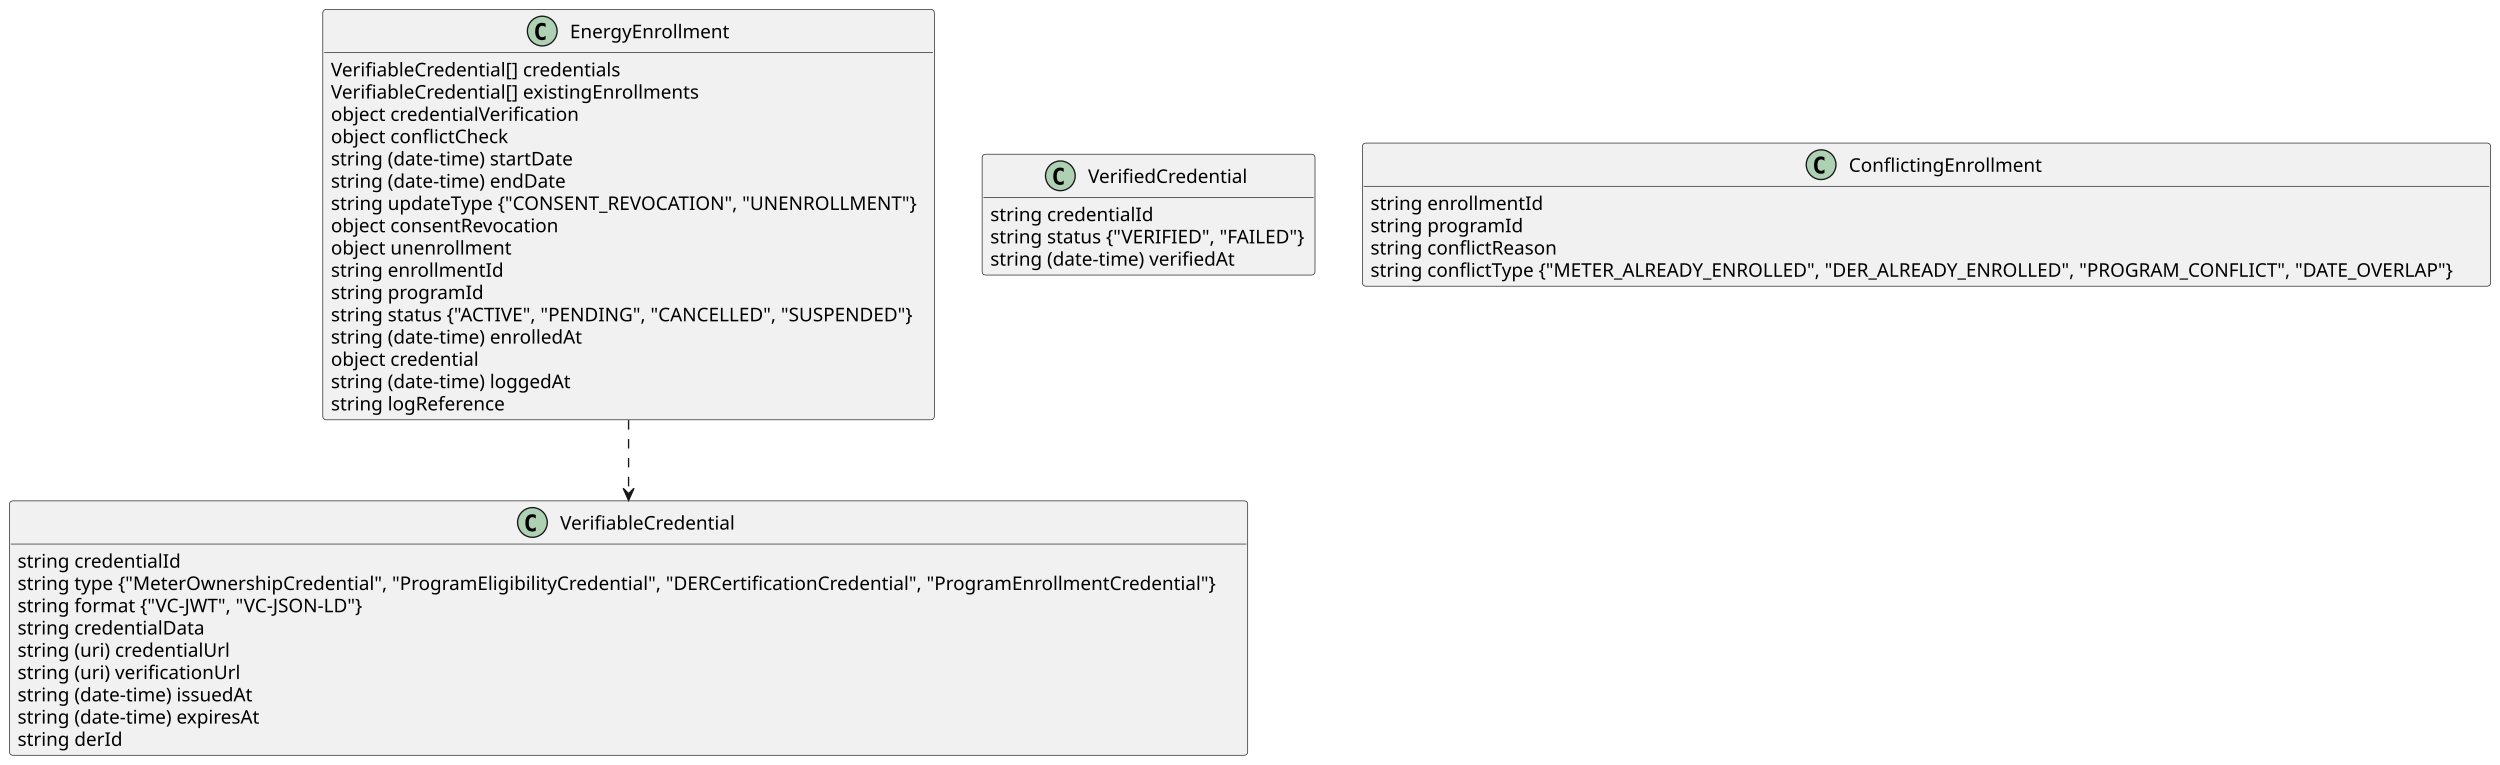
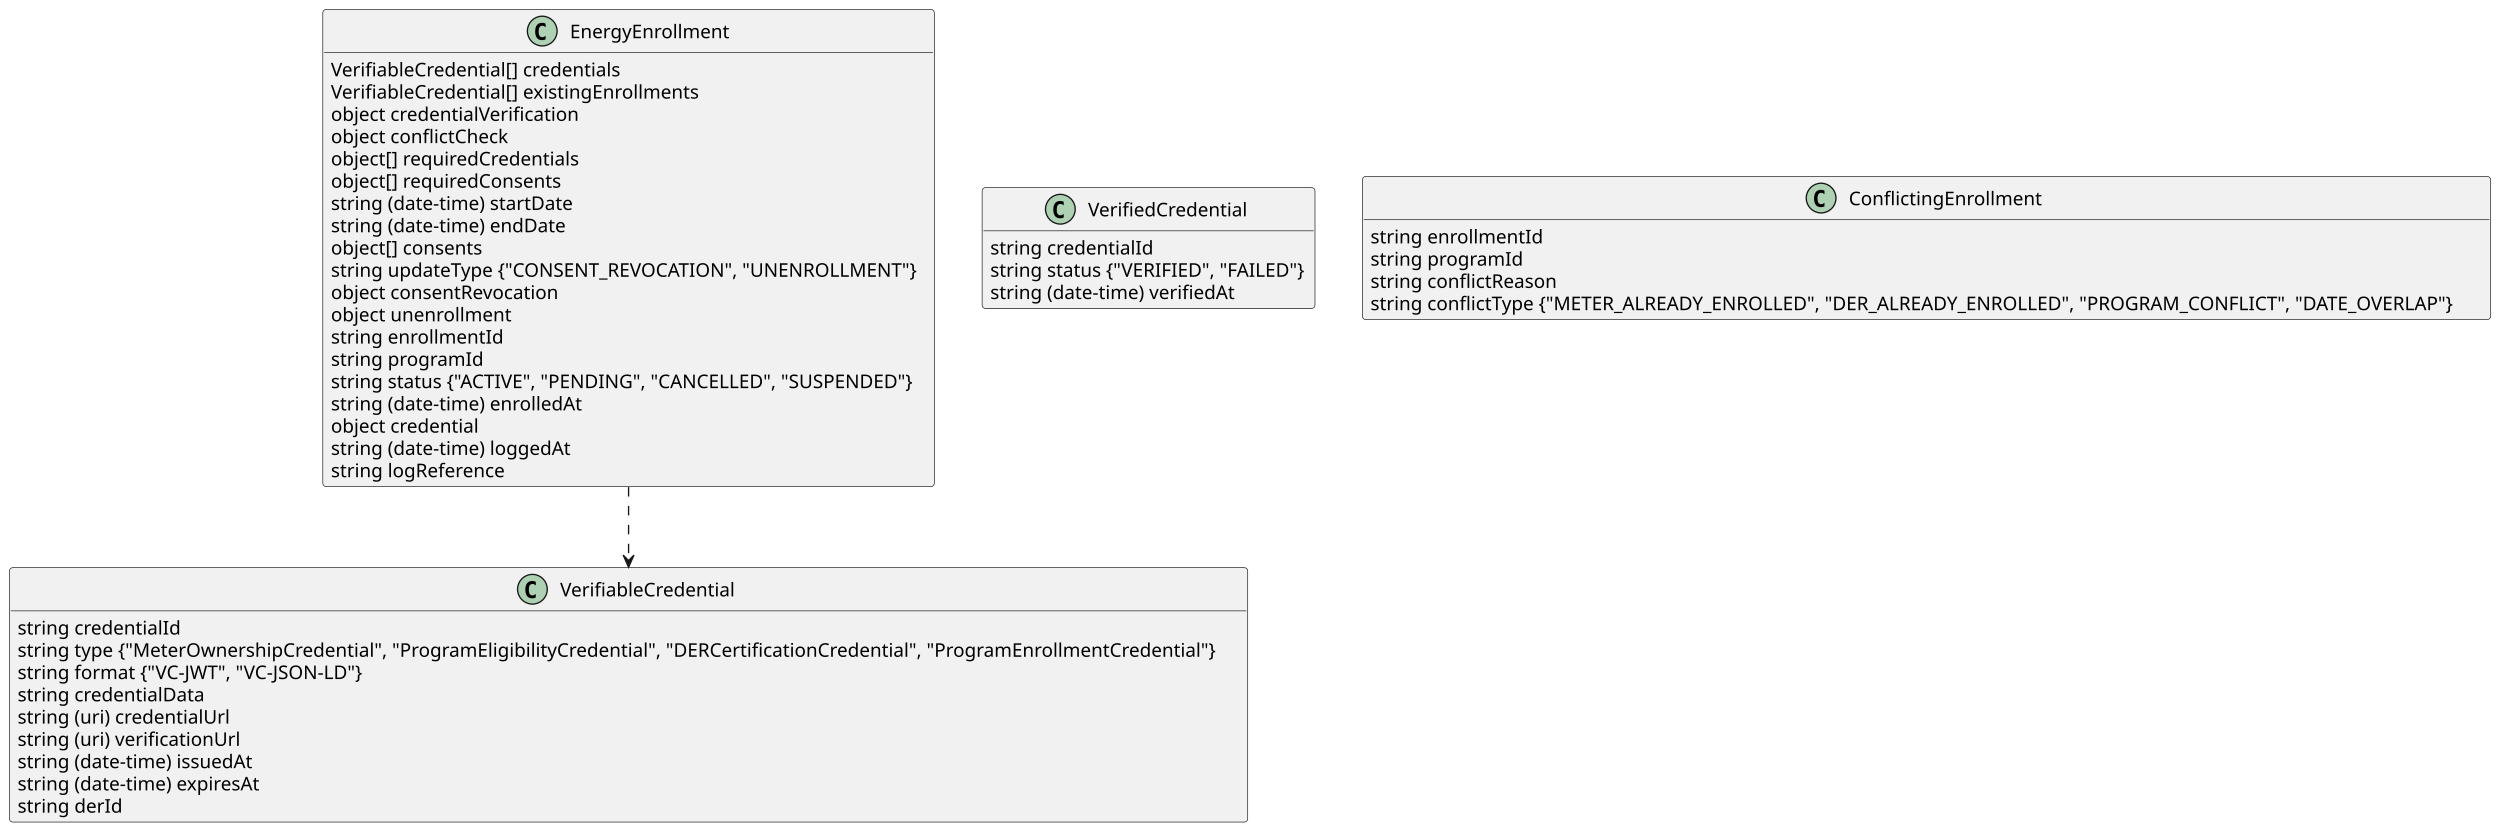
- <svg xmlns="http://www.w3.org/2000/svg" contentStyleType="text/css" data-diagram-type="CLASS" height="566px" preserveAspectRatio="none" style="width:1851px;height:566px;background:#FFFFFF;" version="1.1" viewBox="0 0 1851 566" width="1851px" zoomAndPan="magnify">
+ <svg xmlns="http://www.w3.org/2000/svg" contentStyleType="text/css" data-diagram-type="CLASS" height="615px" preserveAspectRatio="none" style="width:1851px;height:615px;background:#FFFFFF;" version="1.1" viewBox="0 0 1851 615" width="1851px" zoomAndPan="magnify">
  <defs />
  <g>
    <g class="entity" data-entity="EnergyEnrollment" data-source-line="5" data-uid="ent0002" id="entity_EnergyEnrollment">
-       <rect fill="#F1F1F1" height="303.812" rx="2.5" ry="2.5" style="stroke:#181818;stroke-width:0.5;" width="452.788" x="239" y="7" />
+       <rect fill="#F1F1F1" height="353.277" rx="2.5" ry="2.5" style="stroke:#181818;stroke-width:0.5;" width="452.788" x="239" y="7" />
      <ellipse cx="401.473" cy="23" fill="#ADD1B2" rx="11" ry="11" style="stroke:#181818;stroke-width:1;" />
      <path d="M403.946,29.143 Q403.365,29.442 402.726,29.591 Q402.087,29.741 401.381,29.741 Q398.875,29.741 397.555,28.089 Q396.235,26.437 396.235,23.316 Q396.235,20.186 397.555,18.535 Q398.875,16.883 401.381,16.883 Q402.087,16.883 402.734,17.032 Q403.382,17.182 403.946,17.48 L403.946,20.203 Q403.315,19.622 402.722,19.352 Q402.128,19.082 401.498,19.082 Q400.153,19.082 399.468,20.149 Q398.783,21.216 398.783,23.316 Q398.783,25.408 399.468,26.474 Q400.153,27.541 401.498,27.541 Q402.128,27.541 402.722,27.271 Q403.315,27.002 403.946,26.42 Z " fill="#000000" />
      <text fill="#000000" font-family="sans-serif" font-size="14" lengthAdjust="spacing" textLength="119.342" x="421.973" y="28.291">EnergyEnrollment</text>
      <line style="stroke:#181818;stroke-width:0.5;" x1="240" x2="690.788" y1="39" y2="39" />
      <text fill="#000000" font-family="sans-serif" font-size="14" lengthAdjust="spacing" textLength="221.621" x="245" y="56.535">VerifiableCredential[] credentials</text>
      <text fill="#000000" font-family="sans-serif" font-size="14" lengthAdjust="spacing" textLength="282.324" x="245" y="73.023">VerifiableCredential[] existingEnrollments</text>
      <text fill="#000000" font-family="sans-serif" font-size="14" lengthAdjust="spacing" textLength="190.764" x="245" y="89.512">object credentialVerification</text>
      <text fill="#000000" font-family="sans-serif" font-size="14" lengthAdjust="spacing" textLength="137.942" x="245" y="106">object conflictCheck</text>
-       <text fill="#000000" font-family="sans-serif" font-size="14" lengthAdjust="spacing" textLength="187.688" x="245" y="122.488">string (date-time) startDate</text>
-       <text fill="#000000" font-family="sans-serif" font-size="14" lengthAdjust="spacing" textLength="181.918" x="245" y="138.977">string (date-time) endDate</text>
-       <text fill="#000000" font-family="sans-serif" font-size="14" lengthAdjust="spacing" textLength="440.788" x="245" y="155.465">string updateType {"CONSENT_REVOCATION", "UNENROLLMENT"}</text>
-       <text fill="#000000" font-family="sans-serif" font-size="14" lengthAdjust="spacing" textLength="173.599" x="245" y="171.953">object consentRevocation</text>
-       <text fill="#000000" font-family="sans-serif" font-size="14" lengthAdjust="spacing" textLength="137.389" x="245" y="188.441">object unenrollment</text>
-       <text fill="#000000" font-family="sans-serif" font-size="14" lengthAdjust="spacing" textLength="130.546" x="245" y="204.93">string enrollmentId</text>
-       <text fill="#000000" font-family="sans-serif" font-size="14" lengthAdjust="spacing" textLength="115.24" x="245" y="221.418">string programId</text>
-       <text fill="#000000" font-family="sans-serif" font-size="14" lengthAdjust="spacing" textLength="435.709" x="245" y="237.906">string status {"ACTIVE", "PENDING", "CANCELLED", "SUSPENDED"}</text>
-       <text fill="#000000" font-family="sans-serif" font-size="14" lengthAdjust="spacing" textLength="195.781" x="245" y="254.394">string (date-time) enrolledAt</text>
-       <text fill="#000000" font-family="sans-serif" font-size="14" lengthAdjust="spacing" textLength="113.367" x="245" y="270.883">object credential</text>
-       <text fill="#000000" font-family="sans-serif" font-size="14" lengthAdjust="spacing" textLength="186.977" x="245" y="287.371">string (date-time) loggedAt</text>
-       <text fill="#000000" font-family="sans-serif" font-size="14" lengthAdjust="spacing" textLength="132.159" x="245" y="303.859">string logReference</text>
+       <text fill="#000000" font-family="sans-serif" font-size="14" lengthAdjust="spacing" textLength="189.54" x="245" y="122.488">object[] requiredCredentials</text>
+       <text fill="#000000" font-family="sans-serif" font-size="14" lengthAdjust="spacing" textLength="175.8" x="245" y="138.977">object[] requiredConsents</text>
+       <text fill="#000000" font-family="sans-serif" font-size="14" lengthAdjust="spacing" textLength="187.688" x="245" y="155.465">string (date-time) startDate</text>
+       <text fill="#000000" font-family="sans-serif" font-size="14" lengthAdjust="spacing" textLength="181.918" x="245" y="171.953">string (date-time) endDate</text>
+       <text fill="#000000" font-family="sans-serif" font-size="14" lengthAdjust="spacing" textLength="115.869" x="245" y="188.441">object[] consents</text>
+       <text fill="#000000" font-family="sans-serif" font-size="14" lengthAdjust="spacing" textLength="440.788" x="245" y="204.93">string updateType {"CONSENT_REVOCATION", "UNENROLLMENT"}</text>
+       <text fill="#000000" font-family="sans-serif" font-size="14" lengthAdjust="spacing" textLength="173.599" x="245" y="221.418">object consentRevocation</text>
+       <text fill="#000000" font-family="sans-serif" font-size="14" lengthAdjust="spacing" textLength="137.389" x="245" y="237.906">object unenrollment</text>
+       <text fill="#000000" font-family="sans-serif" font-size="14" lengthAdjust="spacing" textLength="130.546" x="245" y="254.394">string enrollmentId</text>
+       <text fill="#000000" font-family="sans-serif" font-size="14" lengthAdjust="spacing" textLength="115.24" x="245" y="270.883">string programId</text>
+       <text fill="#000000" font-family="sans-serif" font-size="14" lengthAdjust="spacing" textLength="435.709" x="245" y="287.371">string status {"ACTIVE", "PENDING", "CANCELLED", "SUSPENDED"}</text>
+       <text fill="#000000" font-family="sans-serif" font-size="14" lengthAdjust="spacing" textLength="195.781" x="245" y="303.859">string (date-time) enrolledAt</text>
+       <text fill="#000000" font-family="sans-serif" font-size="14" lengthAdjust="spacing" textLength="113.367" x="245" y="320.348">object credential</text>
+       <text fill="#000000" font-family="sans-serif" font-size="14" lengthAdjust="spacing" textLength="186.977" x="245" y="336.836">string (date-time) loggedAt</text>
+       <text fill="#000000" font-family="sans-serif" font-size="14" lengthAdjust="spacing" textLength="132.159" x="245" y="353.324">string logReference</text>
    </g>
-     <g class="entity" data-entity="VerifiableCredential" data-source-line="24" data-uid="ent0003" id="entity_VerifiableCredential">
-       <rect fill="#F1F1F1" height="188.394" rx="2.5" ry="2.5" style="stroke:#181818;stroke-width:0.5;" width="916.798" x="7" y="370.82" />
-       <ellipse cx="394.205" cy="386.82" fill="#ADD1B2" rx="11" ry="11" style="stroke:#181818;stroke-width:1;" />
-       <path d="M396.678,392.963 Q396.097,393.262 395.457,393.411 Q394.818,393.561 394.113,393.561 Q391.606,393.561 390.286,391.909 Q388.966,390.257 388.966,387.136 Q388.966,384.007 390.286,382.355 Q391.606,380.703 394.113,380.703 Q394.818,380.703 395.466,380.852 Q396.113,381.002 396.678,381.3 L396.678,384.023 Q396.047,383.442 395.453,383.172 Q394.86,382.902 394.229,382.902 Q392.884,382.902 392.2,383.969 Q391.515,385.036 391.515,387.136 Q391.515,389.228 392.2,390.294 Q392.884,391.361 394.229,391.361 Q394.86,391.361 395.453,391.091 Q396.047,390.822 396.678,390.24 Z " fill="#000000" />
-       <text fill="#000000" font-family="sans-serif" font-size="14" lengthAdjust="spacing" textLength="133.889" x="414.705" y="392.111">VerifiableCredential</text>
-       <line style="stroke:#181818;stroke-width:0.5;" x1="8" x2="922.798" y1="402.82" y2="402.82" />
-       <text fill="#000000" font-family="sans-serif" font-size="14" lengthAdjust="spacing" textLength="123.901" x="13" y="420.355">string credentialId</text>
-       <text fill="#000000" font-family="sans-serif" font-size="14" lengthAdjust="spacing" textLength="904.798" x="13" y="436.843">string type {"MeterOwnershipCredential", "ProgramEligibilityCredential", "DERCertificationCredential", "ProgramEnrollmentCredential"}</text>
-       <text fill="#000000" font-family="sans-serif" font-size="14" lengthAdjust="spacing" textLength="271.052" x="13" y="453.332">string format {"VC-JWT", "VC-JSON-LD"}</text>
-       <text fill="#000000" font-family="sans-serif" font-size="14" lengthAdjust="spacing" textLength="142.242" x="13" y="469.82">string credentialData</text>
-       <text fill="#000000" font-family="sans-serif" font-size="14" lengthAdjust="spacing" textLength="162.531" x="13" y="486.308">string (uri) credentialUrl</text>
-       <text fill="#000000" font-family="sans-serif" font-size="14" lengthAdjust="spacing" textLength="170.96" x="13" y="502.797">string (uri) verificationUrl</text>
-       <text fill="#000000" font-family="sans-serif" font-size="14" lengthAdjust="spacing" textLength="183.88" x="13" y="519.285">string (date-time) issuedAt</text>
-       <text fill="#000000" font-family="sans-serif" font-size="14" lengthAdjust="spacing" textLength="190.169" x="13" y="535.773">string (date-time) expiresAt</text>
-       <text fill="#000000" font-family="sans-serif" font-size="14" lengthAdjust="spacing" textLength="79.181" x="13" y="552.261">string derId</text>
+     <g class="entity" data-entity="VerifiableCredential" data-source-line="27" data-uid="ent0003" id="entity_VerifiableCredential">
+       <rect fill="#F1F1F1" height="188.394" rx="2.5" ry="2.5" style="stroke:#181818;stroke-width:0.5;" width="916.798" x="7" y="420.28" />
+       <ellipse cx="394.205" cy="436.28" fill="#ADD1B2" rx="11" ry="11" style="stroke:#181818;stroke-width:1;" />
+       <path d="M396.678,442.423 Q396.097,442.722 395.457,442.871 Q394.818,443.021 394.113,443.021 Q391.606,443.021 390.286,441.369 Q388.966,439.717 388.966,436.596 Q388.966,433.466 390.286,431.815 Q391.606,430.163 394.113,430.163 Q394.818,430.163 395.466,430.312 Q396.113,430.462 396.678,430.76 L396.678,433.483 Q396.047,432.902 395.453,432.632 Q394.86,432.363 394.229,432.363 Q392.884,432.363 392.2,433.429 Q391.515,434.496 391.515,436.596 Q391.515,438.688 392.2,439.754 Q392.884,440.821 394.229,440.821 Q394.86,440.821 395.453,440.551 Q396.047,440.281 396.678,439.7 Z " fill="#000000" />
+       <text fill="#000000" font-family="sans-serif" font-size="14" lengthAdjust="spacing" textLength="133.889" x="414.705" y="441.571">VerifiableCredential</text>
+       <line style="stroke:#181818;stroke-width:0.5;" x1="8" x2="922.798" y1="452.28" y2="452.28" />
+       <text fill="#000000" font-family="sans-serif" font-size="14" lengthAdjust="spacing" textLength="123.901" x="13" y="469.815">string credentialId</text>
+       <text fill="#000000" font-family="sans-serif" font-size="14" lengthAdjust="spacing" textLength="904.798" x="13" y="486.303">string type {"MeterOwnershipCredential", "ProgramEligibilityCredential", "DERCertificationCredential", "ProgramEnrollmentCredential"}</text>
+       <text fill="#000000" font-family="sans-serif" font-size="14" lengthAdjust="spacing" textLength="271.052" x="13" y="502.792">string format {"VC-JWT", "VC-JSON-LD"}</text>
+       <text fill="#000000" font-family="sans-serif" font-size="14" lengthAdjust="spacing" textLength="142.242" x="13" y="519.28">string credentialData</text>
+       <text fill="#000000" font-family="sans-serif" font-size="14" lengthAdjust="spacing" textLength="162.531" x="13" y="535.768">string (uri) credentialUrl</text>
+       <text fill="#000000" font-family="sans-serif" font-size="14" lengthAdjust="spacing" textLength="170.96" x="13" y="552.257">string (uri) verificationUrl</text>
+       <text fill="#000000" font-family="sans-serif" font-size="14" lengthAdjust="spacing" textLength="183.88" x="13" y="568.745">string (date-time) issuedAt</text>
+       <text fill="#000000" font-family="sans-serif" font-size="14" lengthAdjust="spacing" textLength="190.169" x="13" y="585.233">string (date-time) expiresAt</text>
+       <text fill="#000000" font-family="sans-serif" font-size="14" lengthAdjust="spacing" textLength="79.181" x="13" y="601.721">string derId</text>
    </g>
-     <g class="entity" data-entity="VerifiedCredential" data-source-line="41" data-uid="ent0005" id="entity_VerifiedCredential">
-       <rect fill="#F1F1F1" height="89.465" rx="2.5" ry="2.5" style="stroke:#181818;stroke-width:0.5;" width="246.452" x="727.17" y="114.18" />
-       <ellipse cx="785.091" cy="130.18" fill="#ADD1B2" rx="11" ry="11" style="stroke:#181818;stroke-width:1;" />
-       <path d="M787.564,136.323 Q786.983,136.622 786.344,136.771 Q785.705,136.921 784.999,136.921 Q782.492,136.921 781.172,135.269 Q779.853,133.617 779.853,130.496 Q779.853,127.367 781.172,125.715 Q782.492,124.063 784.999,124.063 Q785.705,124.063 786.352,124.212 Q787,124.362 787.564,124.66 L787.564,127.383 Q786.933,126.802 786.34,126.532 Q785.746,126.263 785.115,126.263 Q783.771,126.263 783.086,127.329 Q782.401,128.396 782.401,130.496 Q782.401,132.588 783.086,133.654 Q783.771,134.721 785.115,134.721 Q785.746,134.721 786.34,134.451 Q786.933,134.181 787.564,133.6 Z " fill="#000000" />
-       <text fill="#000000" font-family="sans-serif" font-size="14" lengthAdjust="spacing" textLength="122.11" x="805.591" y="135.471">VerifiedCredential</text>
-       <line style="stroke:#181818;stroke-width:0.5;" x1="728.17" x2="972.622" y1="146.18" y2="146.18" />
-       <text fill="#000000" font-family="sans-serif" font-size="14" lengthAdjust="spacing" textLength="123.901" x="733.17" y="163.715">string credentialId</text>
-       <text fill="#000000" font-family="sans-serif" font-size="14" lengthAdjust="spacing" textLength="234.452" x="733.17" y="180.203">string status {"VERIFIED", "FAILED"}</text>
-       <text fill="#000000" font-family="sans-serif" font-size="14" lengthAdjust="spacing" textLength="190.887" x="733.17" y="196.692">string (date-time) verifiedAt</text>
+     <g class="entity" data-entity="VerifiedCredential" data-source-line="44" data-uid="ent0005" id="entity_VerifiedCredential">
+       <rect fill="#F1F1F1" height="89.465" rx="2.5" ry="2.5" style="stroke:#181818;stroke-width:0.5;" width="246.452" x="727.17" y="138.9" />
+       <ellipse cx="785.091" cy="154.9" fill="#ADD1B2" rx="11" ry="11" style="stroke:#181818;stroke-width:1;" />
+       <path d="M787.564,161.043 Q786.983,161.342 786.344,161.491 Q785.705,161.641 784.999,161.641 Q782.492,161.641 781.172,159.989 Q779.853,158.337 779.853,155.216 Q779.853,152.087 781.172,150.435 Q782.492,148.783 784.999,148.783 Q785.705,148.783 786.352,148.932 Q787,149.082 787.564,149.381 L787.564,152.103 Q786.933,151.522 786.34,151.252 Q785.746,150.982 785.115,150.982 Q783.771,150.982 783.086,152.049 Q782.401,153.116 782.401,155.216 Q782.401,157.308 783.086,158.374 Q783.771,159.441 785.115,159.441 Q785.746,159.441 786.34,159.171 Q786.933,158.901 787.564,158.32 Z " fill="#000000" />
+       <text fill="#000000" font-family="sans-serif" font-size="14" lengthAdjust="spacing" textLength="122.11" x="805.591" y="160.191">VerifiedCredential</text>
+       <line style="stroke:#181818;stroke-width:0.5;" x1="728.17" x2="972.622" y1="170.9" y2="170.9" />
+       <text fill="#000000" font-family="sans-serif" font-size="14" lengthAdjust="spacing" textLength="123.901" x="733.17" y="188.435">string credentialId</text>
+       <text fill="#000000" font-family="sans-serif" font-size="14" lengthAdjust="spacing" textLength="234.452" x="733.17" y="204.923">string status {"VERIFIED", "FAILED"}</text>
+       <text fill="#000000" font-family="sans-serif" font-size="14" lengthAdjust="spacing" textLength="190.887" x="733.17" y="221.412">string (date-time) verifiedAt</text>
    </g>
-     <g class="entity" data-entity="ConflictingEnrollment" data-source-line="49" data-uid="ent0006" id="entity_ConflictingEnrollment">
-       <rect fill="#F1F1F1" height="105.953" rx="2.5" ry="2.5" style="stroke:#181818;stroke-width:0.5;" width="835.409" x="1008.69" y="105.93" />
-       <ellipse cx="1348.354" cy="121.93" fill="#ADD1B2" rx="11" ry="11" style="stroke:#181818;stroke-width:1;" />
-       <path d="M1350.827,128.073 Q1350.246,128.372 1349.607,128.521 Q1348.968,128.671 1348.262,128.671 Q1345.755,128.671 1344.436,127.019 Q1343.116,125.367 1343.116,122.246 Q1343.116,119.117 1344.436,117.465 Q1345.755,115.813 1348.262,115.813 Q1348.968,115.813 1349.615,115.962 Q1350.263,116.112 1350.827,116.41 L1350.827,119.133 Q1350.196,118.552 1349.603,118.282 Q1349.009,118.013 1348.379,118.013 Q1347.034,118.013 1346.349,119.079 Q1345.664,120.146 1345.664,122.246 Q1345.664,124.338 1346.349,125.404 Q1347.034,126.471 1348.379,126.471 Q1349.009,126.471 1349.603,126.201 Q1350.196,125.931 1350.827,125.35 Z " fill="#000000" />
-       <text fill="#000000" font-family="sans-serif" font-size="14" lengthAdjust="spacing" textLength="147.581" x="1368.854" y="127.221">ConflictingEnrollment</text>
-       <line style="stroke:#181818;stroke-width:0.5;" x1="1009.69" x2="1843.099" y1="137.93" y2="137.93" />
-       <text fill="#000000" font-family="sans-serif" font-size="14" lengthAdjust="spacing" textLength="130.546" x="1014.69" y="155.465">string enrollmentId</text>
-       <text fill="#000000" font-family="sans-serif" font-size="14" lengthAdjust="spacing" textLength="115.24" x="1014.69" y="171.953">string programId</text>
-       <text fill="#000000" font-family="sans-serif" font-size="14" lengthAdjust="spacing" textLength="142.912" x="1014.69" y="188.442">string conflictReason</text>
-       <text fill="#000000" font-family="sans-serif" font-size="14" lengthAdjust="spacing" textLength="823.409" x="1014.69" y="204.93">string conflictType {"METER_ALREADY_ENROLLED", "DER_ALREADY_ENROLLED", "PROGRAM_CONFLICT", "DATE_OVERLAP"}</text>
+     <g class="entity" data-entity="ConflictingEnrollment" data-source-line="52" data-uid="ent0006" id="entity_ConflictingEnrollment">
+       <rect fill="#F1F1F1" height="105.953" rx="2.5" ry="2.5" style="stroke:#181818;stroke-width:0.5;" width="835.409" x="1008.69" y="130.66" />
+       <ellipse cx="1348.354" cy="146.66" fill="#ADD1B2" rx="11" ry="11" style="stroke:#181818;stroke-width:1;" />
+       <path d="M1350.827,152.803 Q1350.246,153.102 1349.607,153.251 Q1348.968,153.401 1348.262,153.401 Q1345.755,153.401 1344.436,151.749 Q1343.116,150.097 1343.116,146.976 Q1343.116,143.846 1344.436,142.195 Q1345.755,140.543 1348.262,140.543 Q1348.968,140.543 1349.615,140.692 Q1350.263,140.842 1350.827,141.141 L1350.827,143.863 Q1350.196,143.282 1349.603,143.012 Q1349.009,142.743 1348.379,142.743 Q1347.034,142.743 1346.349,143.809 Q1345.664,144.876 1345.664,146.976 Q1345.664,149.068 1346.349,150.134 Q1347.034,151.201 1348.379,151.201 Q1349.009,151.201 1349.603,150.931 Q1350.196,150.661 1350.827,150.08 Z " fill="#000000" />
+       <text fill="#000000" font-family="sans-serif" font-size="14" lengthAdjust="spacing" textLength="147.581" x="1368.854" y="151.951">ConflictingEnrollment</text>
+       <line style="stroke:#181818;stroke-width:0.5;" x1="1009.69" x2="1843.099" y1="162.66" y2="162.66" />
+       <text fill="#000000" font-family="sans-serif" font-size="14" lengthAdjust="spacing" textLength="130.546" x="1014.69" y="180.195">string enrollmentId</text>
+       <text fill="#000000" font-family="sans-serif" font-size="14" lengthAdjust="spacing" textLength="115.24" x="1014.69" y="196.683">string programId</text>
+       <text fill="#000000" font-family="sans-serif" font-size="14" lengthAdjust="spacing" textLength="142.912" x="1014.69" y="213.172">string conflictReason</text>
+       <text fill="#000000" font-family="sans-serif" font-size="14" lengthAdjust="spacing" textLength="823.409" x="1014.69" y="229.66">string conflictType {"METER_ALREADY_ENROLLED", "DER_ALREADY_ENROLLED", "PROGRAM_CONFLICT", "DATE_OVERLAP"}</text>
    </g>
-     <g class="link" data-entity-1="EnergyEnrollment" data-entity-2="VerifiableCredential" data-source-line="24" data-uid="lnk4" id="link_EnergyEnrollment_VerifiableCredential">
-       <path codeLine="24" d="M465.4,311.07 C465.4,331.34 465.4,345.64 465.4,364.51" fill="none" id="EnergyEnrollment-to-VerifiableCredential" style="stroke:#181818;stroke-width:1;stroke-dasharray:7,7;" />
-       <polygon fill="#181818" points="465.4,370.51,469.4,361.51,465.4,365.51,461.4,361.51,465.4,370.51" style="stroke:#181818;stroke-width:1;" />
+     <g class="link" data-entity-1="EnergyEnrollment" data-entity-2="VerifiableCredential" data-source-line="27" data-uid="lnk4" id="link_EnergyEnrollment_VerifiableCredential">
+       <path codeLine="27" d="M465.4,360.61 C465.4,381.07 465.4,395.29 465.4,414" fill="none" id="EnergyEnrollment-to-VerifiableCredential" style="stroke:#181818;stroke-width:1;stroke-dasharray:7,7;" />
+       <polygon fill="#181818" points="465.4,420,469.4,411,465.4,415,461.4,411,465.4,420" style="stroke:#181818;stroke-width:1;" />
    </g>
  </g>
</svg>
